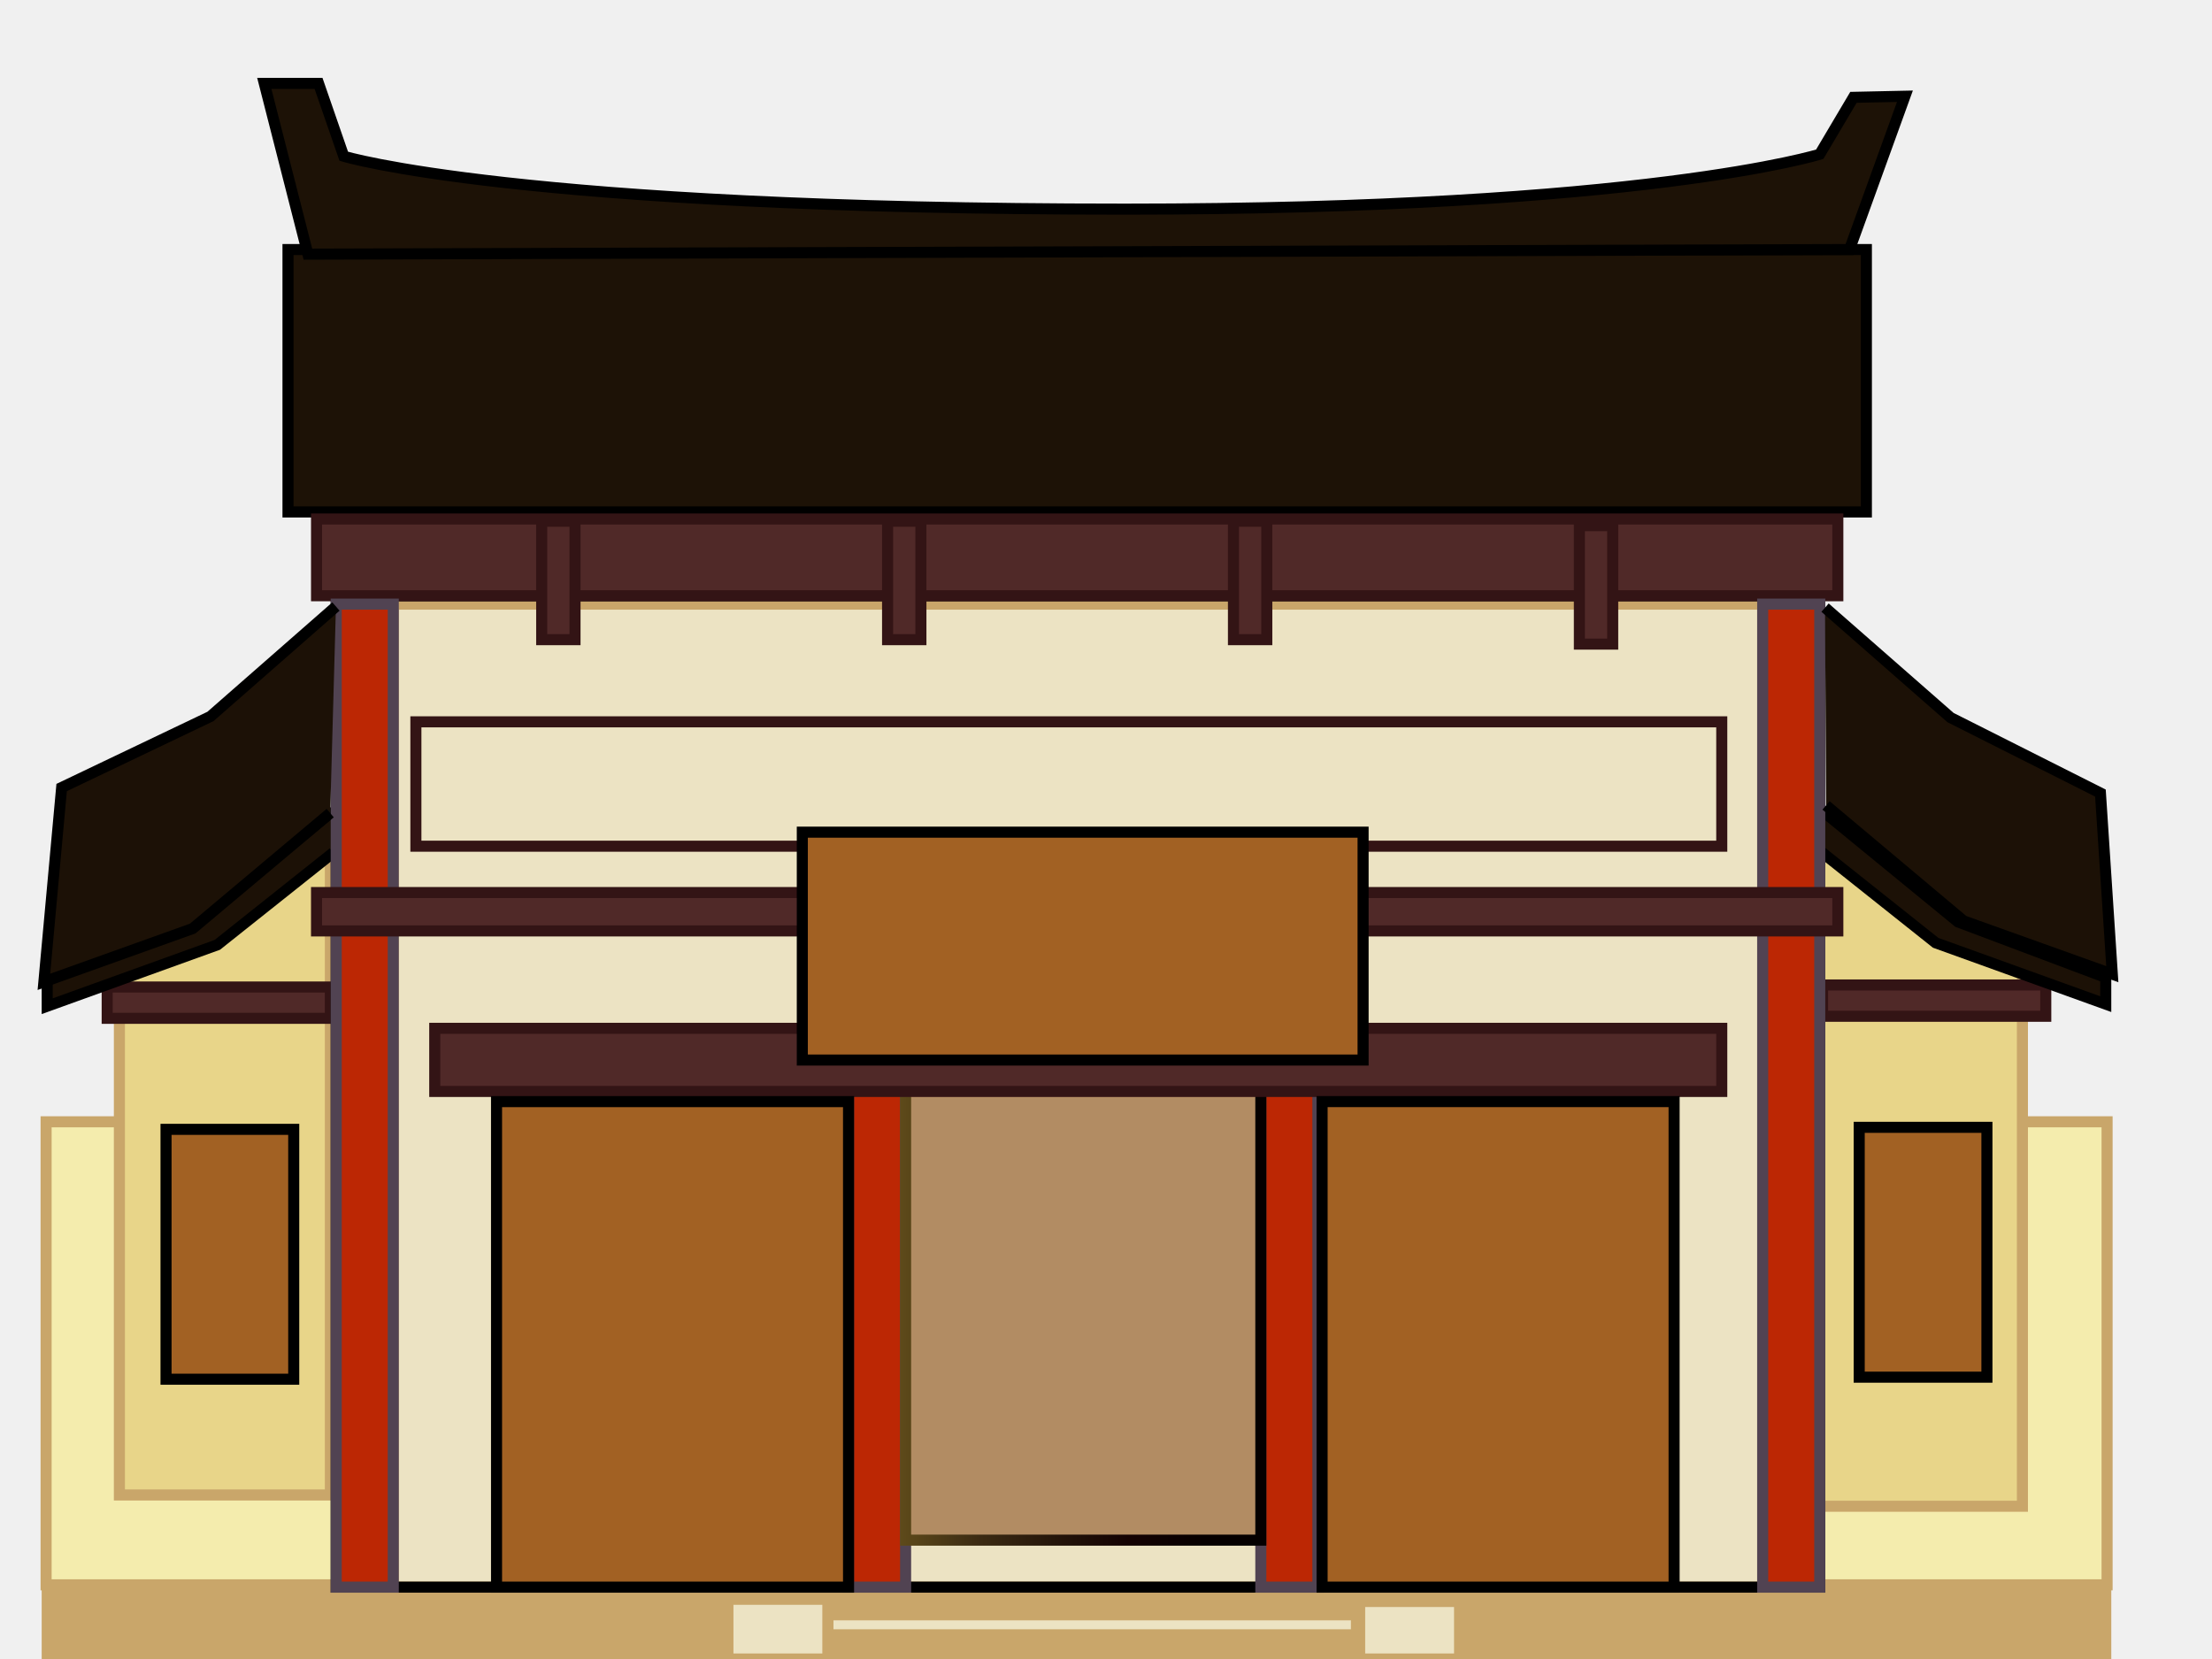
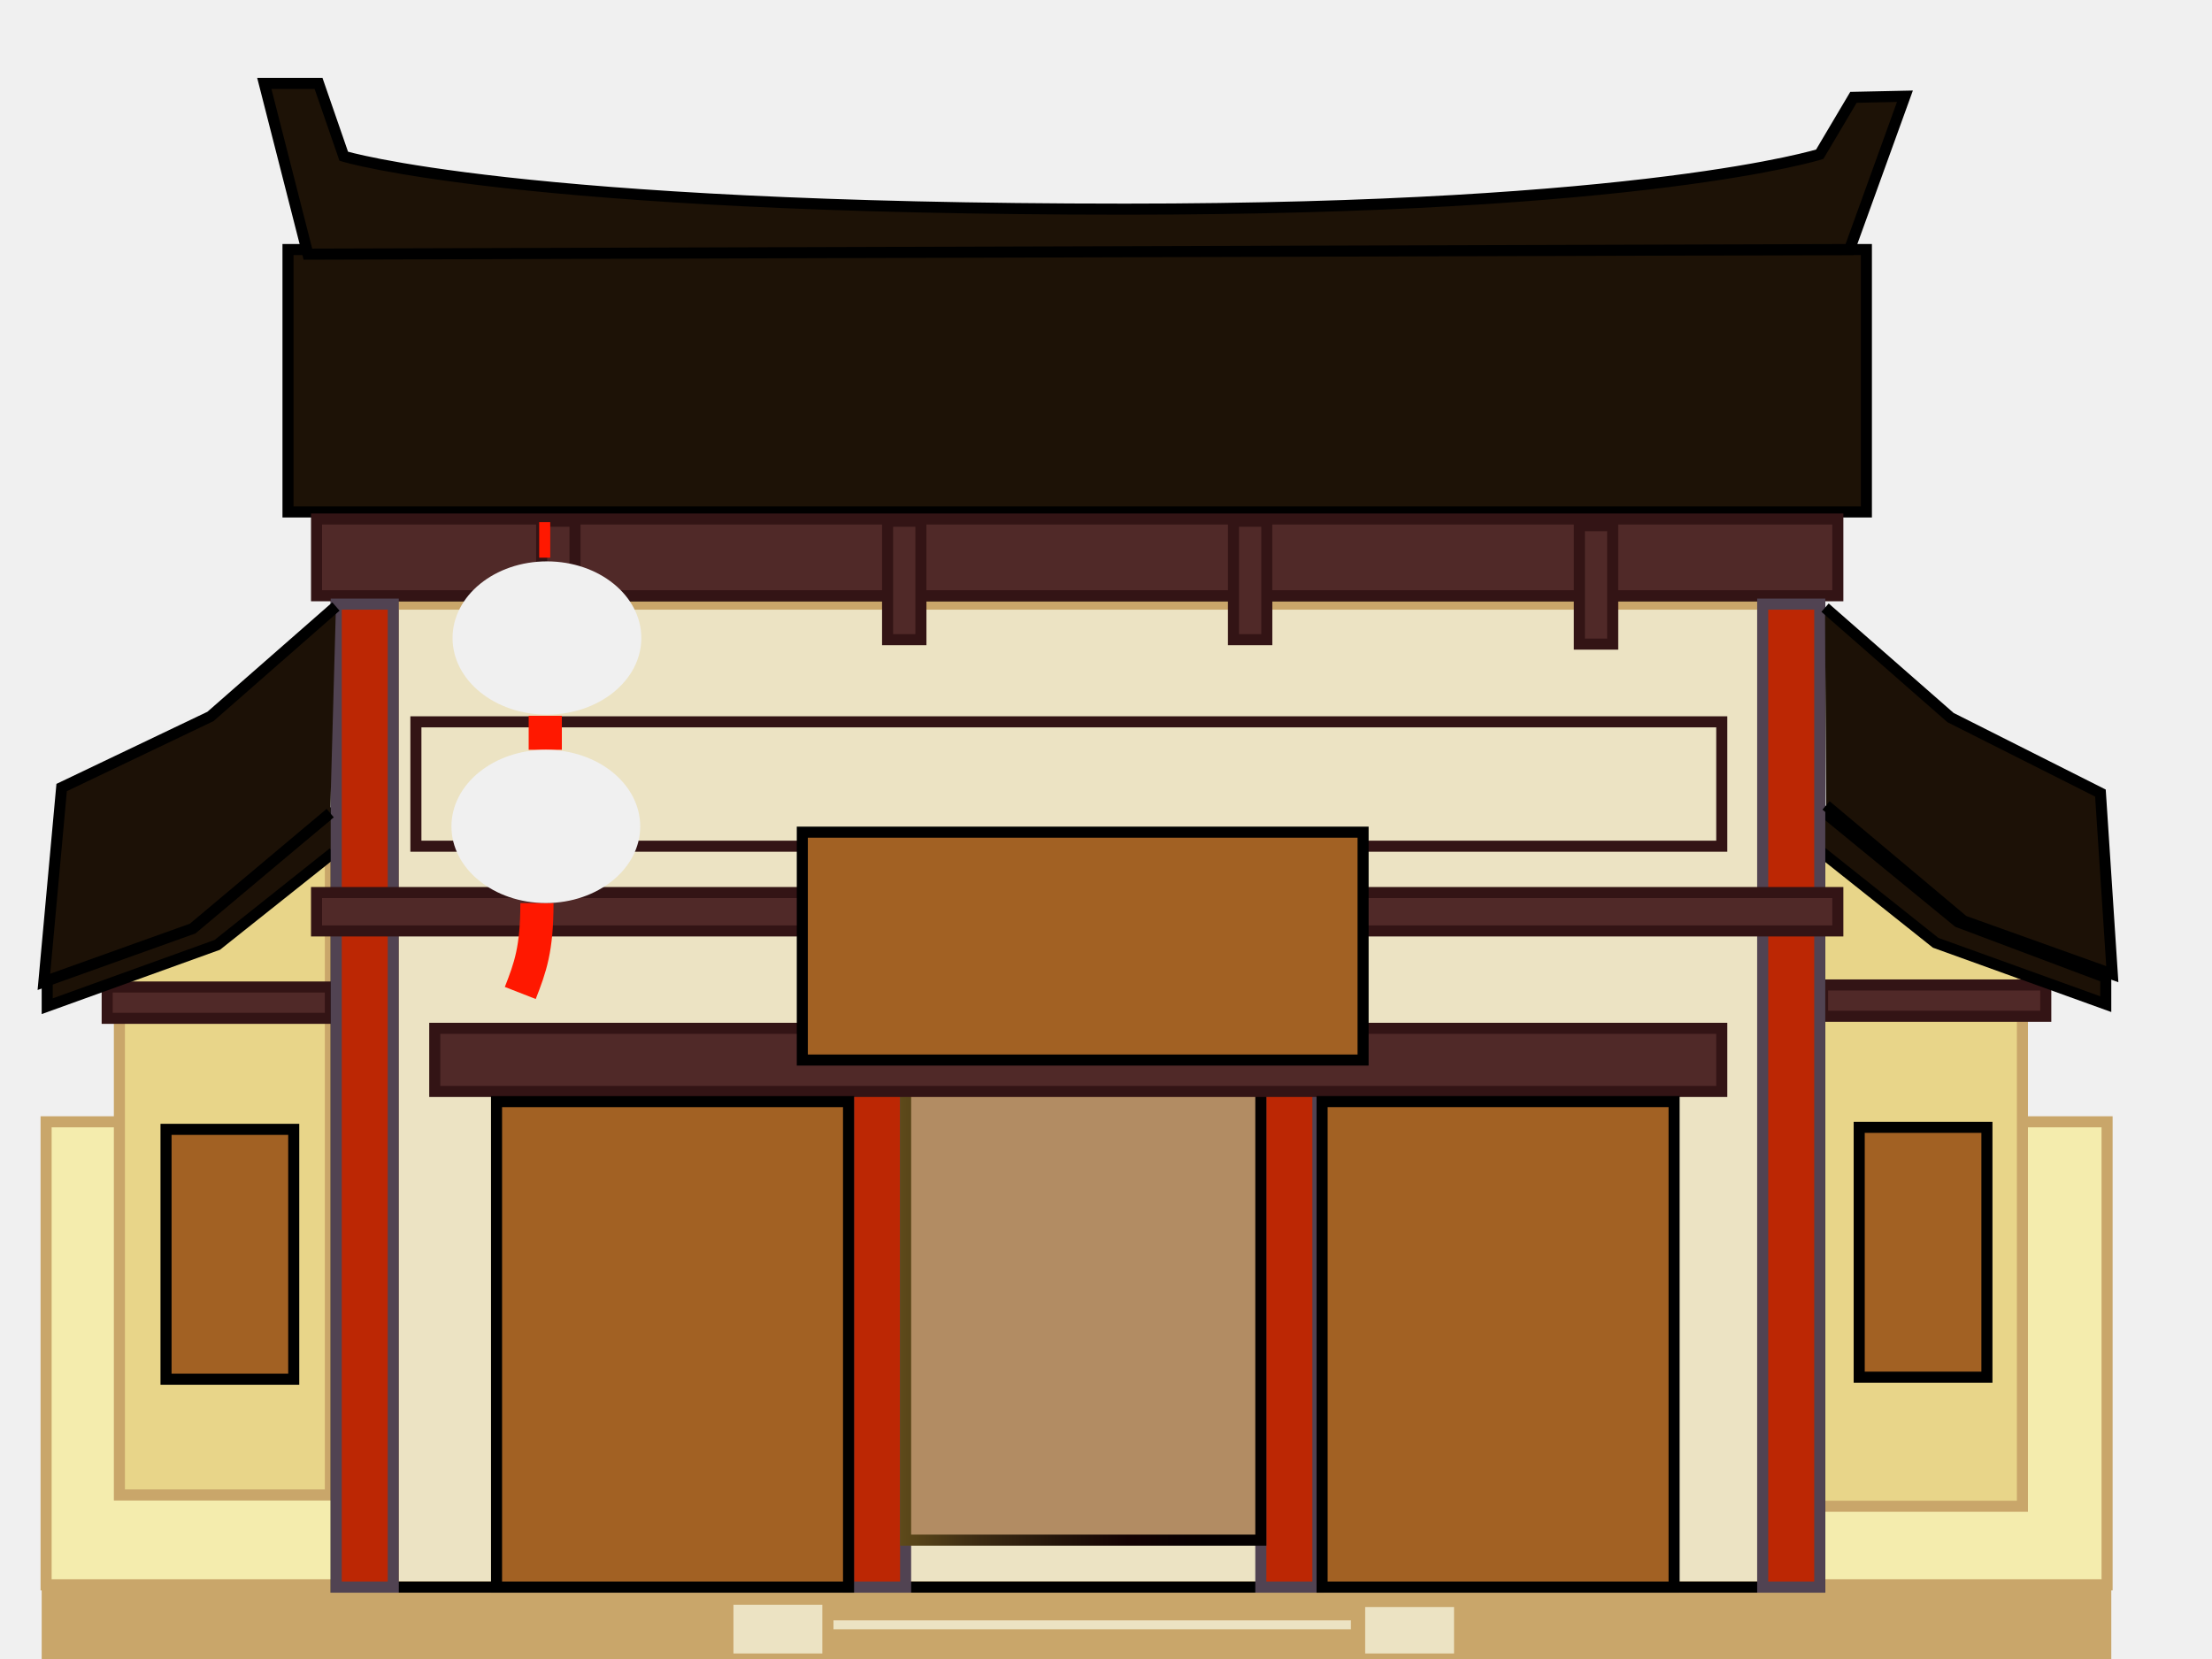
<svg xmlns="http://www.w3.org/2000/svg" version="1.1" id="图层_1" x="0px" y="0px" width="200px" height="150px" viewBox="0 0 200 150" enable-background="new 0 0 200 150" xml:space="preserve">
-   <rect x="4.168" y="101.428" fill="#F4ECAD" stroke="#C9A66A" stroke-miterlimit="10" width="186.346" height="41.865" />
-   <polygon fill="#E8D589" stroke="#C9A66A" stroke-miterlimit="10" points="163.907,74.016 173.445,81.688 182.859,86.932   182.859,136.188 163.785,136.188 " />
-   <rect x="164.789" y="89.057" fill="#502928" stroke="#331415" stroke-miterlimit="10" width="20.182" height="2.83" />
-   <polyline fill="#1C1106" stroke="#000000" stroke-miterlimit="10" points="164.535,73.112 177.038,83.357 190.393,88.381   190.393,90.791 175.014,85.244 164.535,76.908 " />
-   <rect x="168.102" y="101.928" fill="#A26123" stroke="#000000" stroke-miterlimit="10" width="11.547" height="22.59" />
-   <polygon fill="#E8D589" stroke="#C9A66A" stroke-miterlimit="10" points="29.872,77.342 19.647,84.708 10.795,87.5 10.795,135.168   29.872,135.168 " />
-   <rect x="9.691" y="89.241" fill="#502928" stroke="#331415" stroke-miterlimit="10" width="20.18" height="2.831" />
-   <rect x="35.558" y="54.623" fill="#ECE3C3" stroke="#C9A66A" stroke-miterlimit="10" width="123.818" height="88.879" />
-   <rect x="4.269" y="143.596" fill="#C9A66A" stroke="#C9A66A" stroke-miterlimit="10" width="186.124" height="6.404" />
-   <rect x="30.4" y="53.864" fill="none" stroke="#000000" stroke-miterlimit="10" width="134.135" height="89.638" />
-   <rect x="26.04" y="22.563" fill="#1D1206" stroke="#000000" stroke-miterlimit="10" width="142.71" height="23.726" />
-   <path fill="#1D1206" stroke="#000000" stroke-miterlimit="10" d="M167.582,8.801l4.654-0.099l-5.014,13.86L27.84,22.979  L23.897,7.541h4.904l2.279,6.585c0,0,15.554,4.784,70.638,4.784c47.068,0,62.816-4.966,62.816-4.966L167.582,8.801z" />
-   <path fill="none" stroke="#000000" stroke-miterlimit="10" d="M173.872,4.04" />
-   <path fill="none" stroke="#000000" stroke-miterlimit="10" d="M173.872,10.773" />
-   <polyline fill="#1C1106" stroke="#000000" stroke-miterlimit="10" points="30.125,73.297 17.623,83.543 4.269,88.566 4.269,90.977   19.646,85.43 30.125,77.094 " />
-   <rect x="28.621" y="46.927" fill="#502928" stroke="#331415" stroke-miterlimit="10" width="137.548" height="6.937" />
-   <rect x="30.4" y="54.623" fill="#BC2704" stroke="#514352" stroke-miterlimit="10" width="5.158" height="88.879" />
-   <rect x="159.376" y="54.623" fill="#BC2704" stroke="#514352" stroke-miterlimit="10" width="5.159" height="88.879" />
-   <rect x="76.722" y="84.17" fill="#BC2704" stroke="#514352" stroke-miterlimit="10" width="5.159" height="59.332" />
-   <rect x="113.999" y="85.113" fill="#BC2704" stroke="#514352" stroke-miterlimit="10" width="5.158" height="58.389" />
-   <linearGradient id="SVGID_1_" gradientUnits="userSpaceOnUse" x1="302.281" y1="-158.783" x2="335.398" y2="-158.783" gradientTransform="matrix(1 0 0 -1 -220.9004 -46.5996)">
-     <stop offset="0" style="stop-color:#5E4A1A" />
-     <stop offset="0.213" style="stop-color:#3C2B13" />
-     <stop offset="0.427" style="stop-color:#24150A" />
-     <stop offset="0.633" style="stop-color:#130102" />
-     <stop offset="0.828" style="stop-color:#060000" />
-     <stop offset="1" style="stop-color:#040000" />
-   </linearGradient>
-   <rect x="81.881" y="85.113" fill="#B28C63" stroke="url(#SVGID_1_)" stroke-miterlimit="10" width="32.118" height="54.14" />
-   <rect x="48.978" y="47.128" fill="#502928" stroke="#331415" stroke-miterlimit="10" width="3.012" height="10.708" />
-   <rect x="80.252" y="47.128" fill="#502928" stroke="#331415" stroke-miterlimit="10" width="3.012" height="10.708" />
-   <rect x="111.525" y="47.128" fill="#502928" stroke="#331415" stroke-miterlimit="10" width="3.013" height="10.708" />
-   <rect x="142.801" y="47.53" fill="#502928" stroke="#331415" stroke-miterlimit="10" width="3.012" height="10.708" />
-   <rect x="28.62" y="80.701" fill="#502928" stroke="#331415" stroke-miterlimit="10" width="137.549" height="3.469" />
-   <rect x="37.603" y="65.265" fill="none" stroke="#331415" stroke-miterlimit="10" width="118.072" height="11.245" />
-   <rect x="39.309" y="92.977" fill="#502928" stroke="#331415" stroke-miterlimit="10" width="116.366" height="5.707" />
-   <rect x="72.542" y="75.241" fill="#A26123" stroke="#000000" stroke-miterlimit="10" width="50.703" height="20.604" />
-   <rect x="44.895" y="99.604" fill="#A26123" stroke="#000000" stroke-miterlimit="10" width="31.827" height="43.898" />
-   <rect x="119.538" y="99.602" fill="#A26123" stroke="#000000" stroke-miterlimit="10" width="31.827" height="43.9" />
-   <rect x="15.012" y="102.111" fill="#A26123" stroke="#000000" stroke-miterlimit="10" width="11.546" height="22.592" />
-   <polyline fill="#1C1106" stroke="#000000" stroke-miterlimit="10" points="30.374,54.839 19.028,64.779 5.574,71.205 3.968,88.775   17.422,83.956 29.856,73.516 " />
-   <polyline fill="#1C1106" stroke="#000000" stroke-miterlimit="10" points="165.014,54.94 176.357,64.879 189.912,71.707   190.986,88.081 177.534,83.262 165.102,72.821 " />
-   <rect x="74.852" y="146.004" fill="#ECE3C3" stroke="#C9A66A" stroke-miterlimit="10" width="47.791" height="1.809" />
-   <rect x="65.815" y="144.6" fill="#ECE3C3" stroke="#C9A66A" stroke-miterlimit="10" width="9.036" height="5.4" />
-   <rect x="122.934" y="144.8" fill="#ECE3C3" stroke="#C9A66A" stroke-miterlimit="10" width="9.035" height="5.2" />
+   <defs>
+     <mask id="lanternMask">
+       <rect x="0" y="0" width="200" height="150" fill="white" />
+       <ellipse fill="black" cx="49.452" cy="57.685" rx="8.534" ry="6.928" />
+       <ellipse fill="black" cx="49.352" cy="74.721" rx="8.534" ry="6.928" />
+     </mask>
+   </defs>
+   <g id="building" mask="url(#lanternMask)">
+     <rect x="4.168" y="101.428" fill="#F4ECAD" stroke="#C9A66A" stroke-miterlimit="10" width="186.346" height="41.865" />
+     <polygon fill="#E8D589" stroke="#C9A66A" stroke-miterlimit="10" points="163.907,74.016 173.445,81.688 182.859,86.932    182.859,136.188 163.785,136.188 " />
+     <rect x="164.789" y="89.057" fill="#502928" stroke="#331415" stroke-miterlimit="10" width="20.182" height="2.83" />
+     <polyline fill="#1C1106" stroke="#000000" stroke-miterlimit="10" points="164.535,73.112 177.038,83.357 190.393,88.381    190.393,90.791 175.014,85.244 164.535,76.908 " />
+     <rect x="168.102" y="101.928" fill="#A26123" stroke="#000000" stroke-miterlimit="10" width="11.547" height="22.59" />
+     <polygon fill="#E8D589" stroke="#C9A66A" stroke-miterlimit="10" points="29.872,77.342 19.647,84.708 10.795,87.5 10.795,135.168    29.872,135.168 " />
+     <rect x="9.691" y="89.241" fill="#502928" stroke="#331415" stroke-miterlimit="10" width="20.18" height="2.831" />
+     <rect x="35.558" y="54.623" fill="#ECE3C3" stroke="#C9A66A" stroke-miterlimit="10" width="123.818" height="88.879" />
+     <rect x="4.269" y="143.596" fill="#C9A66A" stroke="#C9A66A" stroke-miterlimit="10" width="186.124" height="6.404" />
+     <rect x="30.4" y="53.864" fill="none" stroke="#000000" stroke-miterlimit="10" width="134.135" height="89.638" />
+     <rect x="26.04" y="22.563" fill="#1D1206" stroke="#000000" stroke-miterlimit="10" width="142.71" height="23.726" />
+     <path fill="#1D1206" stroke="#000000" stroke-miterlimit="10" d="M167.582,8.801l4.654-0.099l-5.014,13.86L27.84,22.979   L23.897,7.541h4.904l2.279,6.585c0,0,15.554,4.784,70.638,4.784c47.068,0,62.816-4.966,62.816-4.966L167.582,8.801z" />
+     <path fill="none" stroke="#000000" stroke-miterlimit="10" d="M173.872,4.04" />
+     <path fill="none" stroke="#000000" stroke-miterlimit="10" d="M173.872,10.773" />
+     <polyline fill="#1C1106" stroke="#000000" stroke-miterlimit="10" points="30.125,73.297 17.623,83.543 4.269,88.566 4.269,90.977    19.646,85.43 30.125,77.094 " />
+     <rect x="28.621" y="46.927" fill="#502928" stroke="#331415" stroke-miterlimit="10" width="137.548" height="6.937" />
+     <rect x="30.4" y="54.623" fill="#BC2704" stroke="#514352" stroke-miterlimit="10" width="5.158" height="88.879" />
+     <rect x="159.376" y="54.623" fill="#BC2704" stroke="#514352" stroke-miterlimit="10" width="5.159" height="88.879" />
+     <rect x="76.722" y="84.17" fill="#BC2704" stroke="#514352" stroke-miterlimit="10" width="5.159" height="59.332" />
+     <rect x="113.999" y="85.113" fill="#BC2704" stroke="#514352" stroke-miterlimit="10" width="5.158" height="58.389" />
+     <linearGradient id="SVGID_1_" gradientUnits="userSpaceOnUse" x1="323.182" y1="656.383" x2="356.299" y2="656.383" gradientTransform="matrix(1 0 0 1 -241.8003 -544.1992)">
+       <stop offset="0" style="stop-color:#5E4A1A" />
+       <stop offset="0.213" style="stop-color:#3C2B13" />
+       <stop offset="0.427" style="stop-color:#24150A" />
+       <stop offset="0.633" style="stop-color:#130102" />
+       <stop offset="0.828" style="stop-color:#060000" />
+       <stop offset="1" style="stop-color:#040000" />
+     </linearGradient>
+     <rect x="81.881" y="85.113" fill="#B28C63" stroke="url(#SVGID_1_)" stroke-miterlimit="10" width="32.118" height="54.14" />
+     <rect x="48.978" y="47.128" fill="#502928" stroke="#331415" stroke-miterlimit="10" width="3.012" height="10.708" />
+     <rect x="80.252" y="47.128" fill="#502928" stroke="#331415" stroke-miterlimit="10" width="3.012" height="10.708" />
+     <rect x="111.525" y="47.128" fill="#502928" stroke="#331415" stroke-miterlimit="10" width="3.013" height="10.708" />
+     <rect x="142.801" y="47.53" fill="#502928" stroke="#331415" stroke-miterlimit="10" width="3.012" height="10.708" />
+     <rect x="28.62" y="80.701" fill="#502928" stroke="#331415" stroke-miterlimit="10" width="137.549" height="3.469" />
+     <rect x="37.603" y="65.265" fill="none" stroke="#331415" stroke-miterlimit="10" width="118.072" height="11.245" />
+     <rect x="39.309" y="92.977" fill="#502928" stroke="#331415" stroke-miterlimit="10" width="116.366" height="5.707" />
+     <rect x="72.542" y="75.241" fill="#A26123" stroke="#000000" stroke-miterlimit="10" width="50.703" height="20.604" />
+     <rect x="44.895" y="99.604" fill="#A26123" stroke="#000000" stroke-miterlimit="10" width="31.827" height="43.898" />
+     <rect x="119.538" y="99.602" fill="#A26123" stroke="#000000" stroke-miterlimit="10" width="31.827" height="43.9" />
+     <rect x="15.012" y="102.111" fill="#A26123" stroke="#000000" stroke-miterlimit="10" width="11.546" height="22.592" />
+     <polyline fill="#1C1106" stroke="#000000" stroke-miterlimit="10" points="30.374,54.839 19.028,64.779 5.574,71.205 3.968,88.775    17.422,83.956 29.856,73.516 " />
+     <polyline fill="#1C1106" stroke="#000000" stroke-miterlimit="10" points="165.014,54.94 176.357,64.879 189.912,71.707    190.986,88.081 177.534,83.262 165.102,72.821 " />
+     <rect x="74.852" y="146.004" fill="#ECE3C3" stroke="#C9A66A" stroke-miterlimit="10" width="47.791" height="1.809" />
+     <rect x="65.815" y="144.6" fill="#ECE3C3" stroke="#C9A66A" stroke-miterlimit="10" width="9.036" height="5.4" />
+     <rect x="122.934" y="144.8" fill="#ECE3C3" stroke="#C9A66A" stroke-miterlimit="10" width="9.035" height="5.2" />
+     <line fill="none" stroke="#FF1800" stroke-width="3" stroke-miterlimit="10" x1="49.301" y1="64.717" x2="49.301" y2="67.793" />
+     <path fill="none" stroke="#FF1800" stroke-width="3" stroke-miterlimit="10" d="M48.548,81.656c0,4.162-0.603,5.816-1.506,8.125" />
+     <line fill="none" stroke="#FF1800" stroke-miterlimit="10" x1="49.251" y1="47.211" x2="49.251" y2="50.424" />
+   </g>
</svg>
